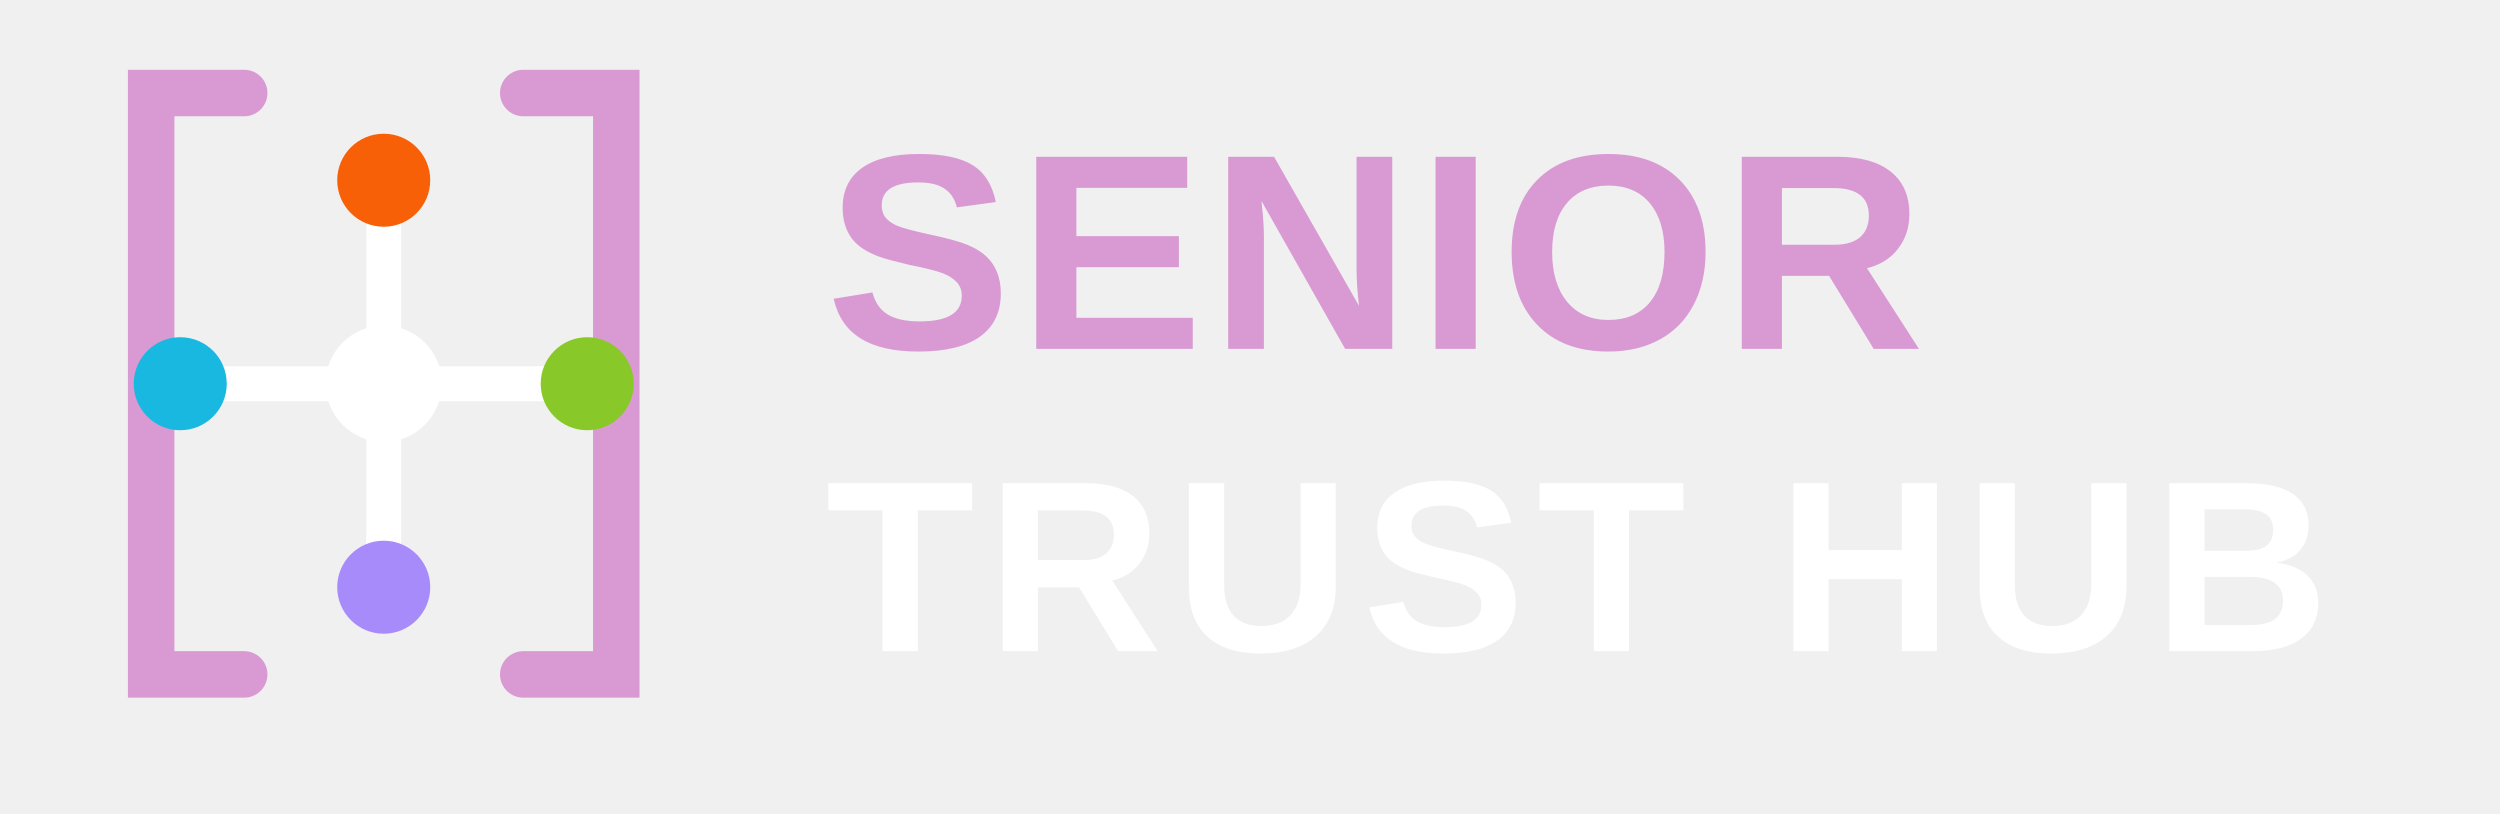
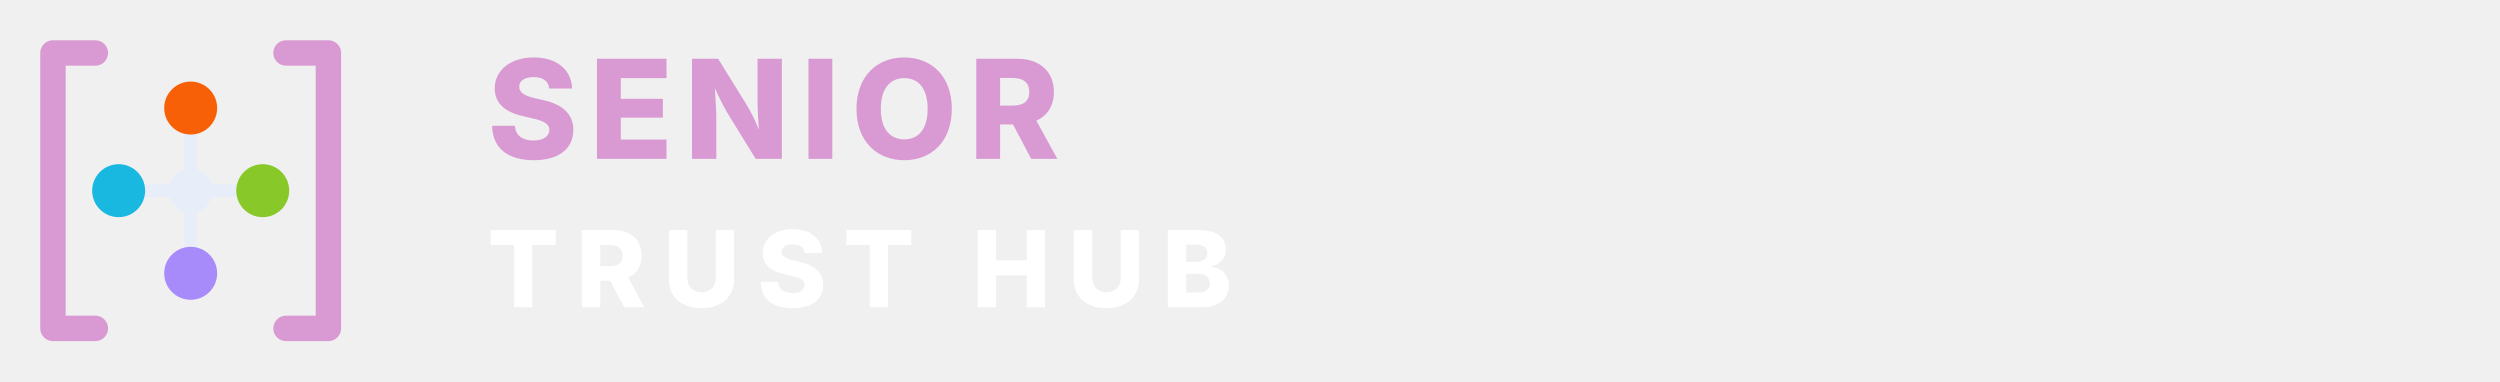
- <svg xmlns="http://www.w3.org/2000/svg" viewBox="0 0 430 140" role="img" aria-labelledby="title">
-   <g transform="translate(8 8)">
-     <path d="M34 8H18v100h16M82 8h16v100H82" fill="none" stroke="#D99AD3" stroke-width="8" stroke-linecap="round" />
-     <path d="M58 58V28M58 58H28M58 58H88M58 58V88" stroke="#fff" stroke-width="6" stroke-linecap="round" />
-     <circle cx="58" cy="58" r="10" fill="#fff" />
-     <circle cx="58" cy="23" r="8" fill="#F86008" />
-     <circle cx="23" cy="58" r="8" fill="#18B8E0" />
-     <circle cx="93" cy="58" r="8" fill="#88C828" />
-     <circle cx="58" cy="93" r="8" fill="#A78BFA" />
+ <svg xmlns="http://www.w3.org/2000/svg" viewBox="0 0 236 36" fill="none" role="img" aria-label="SeniorTrustHub">
+   <g>
+     <path d="M9 5H5v26h4" stroke="#D99AD3" stroke-width="2.4" stroke-linecap="round" stroke-linejoin="round" />
+     <path d="M27 5h4v26h-4" stroke="#D99AD3" stroke-width="2.4" stroke-linecap="round" stroke-linejoin="round" />
+     <line x1="18" y1="11.2" x2="18" y2="18" stroke="#E8EEF9" stroke-width="1.2" />
+     <line x1="12.2" y1="18" x2="18" y2="18" stroke="#E8EEF9" stroke-width="1.2" />
+     <line x1="23.8" y1="18" x2="18" y2="18" stroke="#E8EEF9" stroke-width="1.2" />
+     <line x1="18" y1="24.8" x2="18" y2="18" stroke="#E8EEF9" stroke-width="1.2" />
+     <circle cx="18" cy="18" r="2.1" fill="#E8EEF9" />
+     <circle cx="18" cy="10.2" r="2.5" fill="#F86008" />
+     <circle cx="11.2" cy="18" r="2.5" fill="#18B8E0" />
+     <circle cx="24.8" cy="18" r="2.5" fill="#88C828" />
+     <circle cx="18" cy="25.8" r="2.5" fill="#A78BFA" />
  </g>
-   <text x="142" y="60" font-family="Arial,Helvetica,sans-serif" font-weight="800" font-size="48" letter-spacing="1" fill="#D99AD3">SENIOR</text>
-   <text x="142" y="112" font-family="Arial,Helvetica,sans-serif" font-weight="800" font-size="42" letter-spacing="2" fill="#fff">TRUST HUB</text>
+   <g font-family="Inter, system-ui, -apple-system, 'Segoe UI', Arial, sans-serif" font-weight="800">
+     <text x="46" y="15" fill="#D99AD3" font-size="13" letter-spacing="0.08em">SENIOR</text>
+     <text x="46" y="29" fill="#ffffff" font-size="10" letter-spacing="0.16em">TRUST HUB</text>
+   </g>
</svg>
